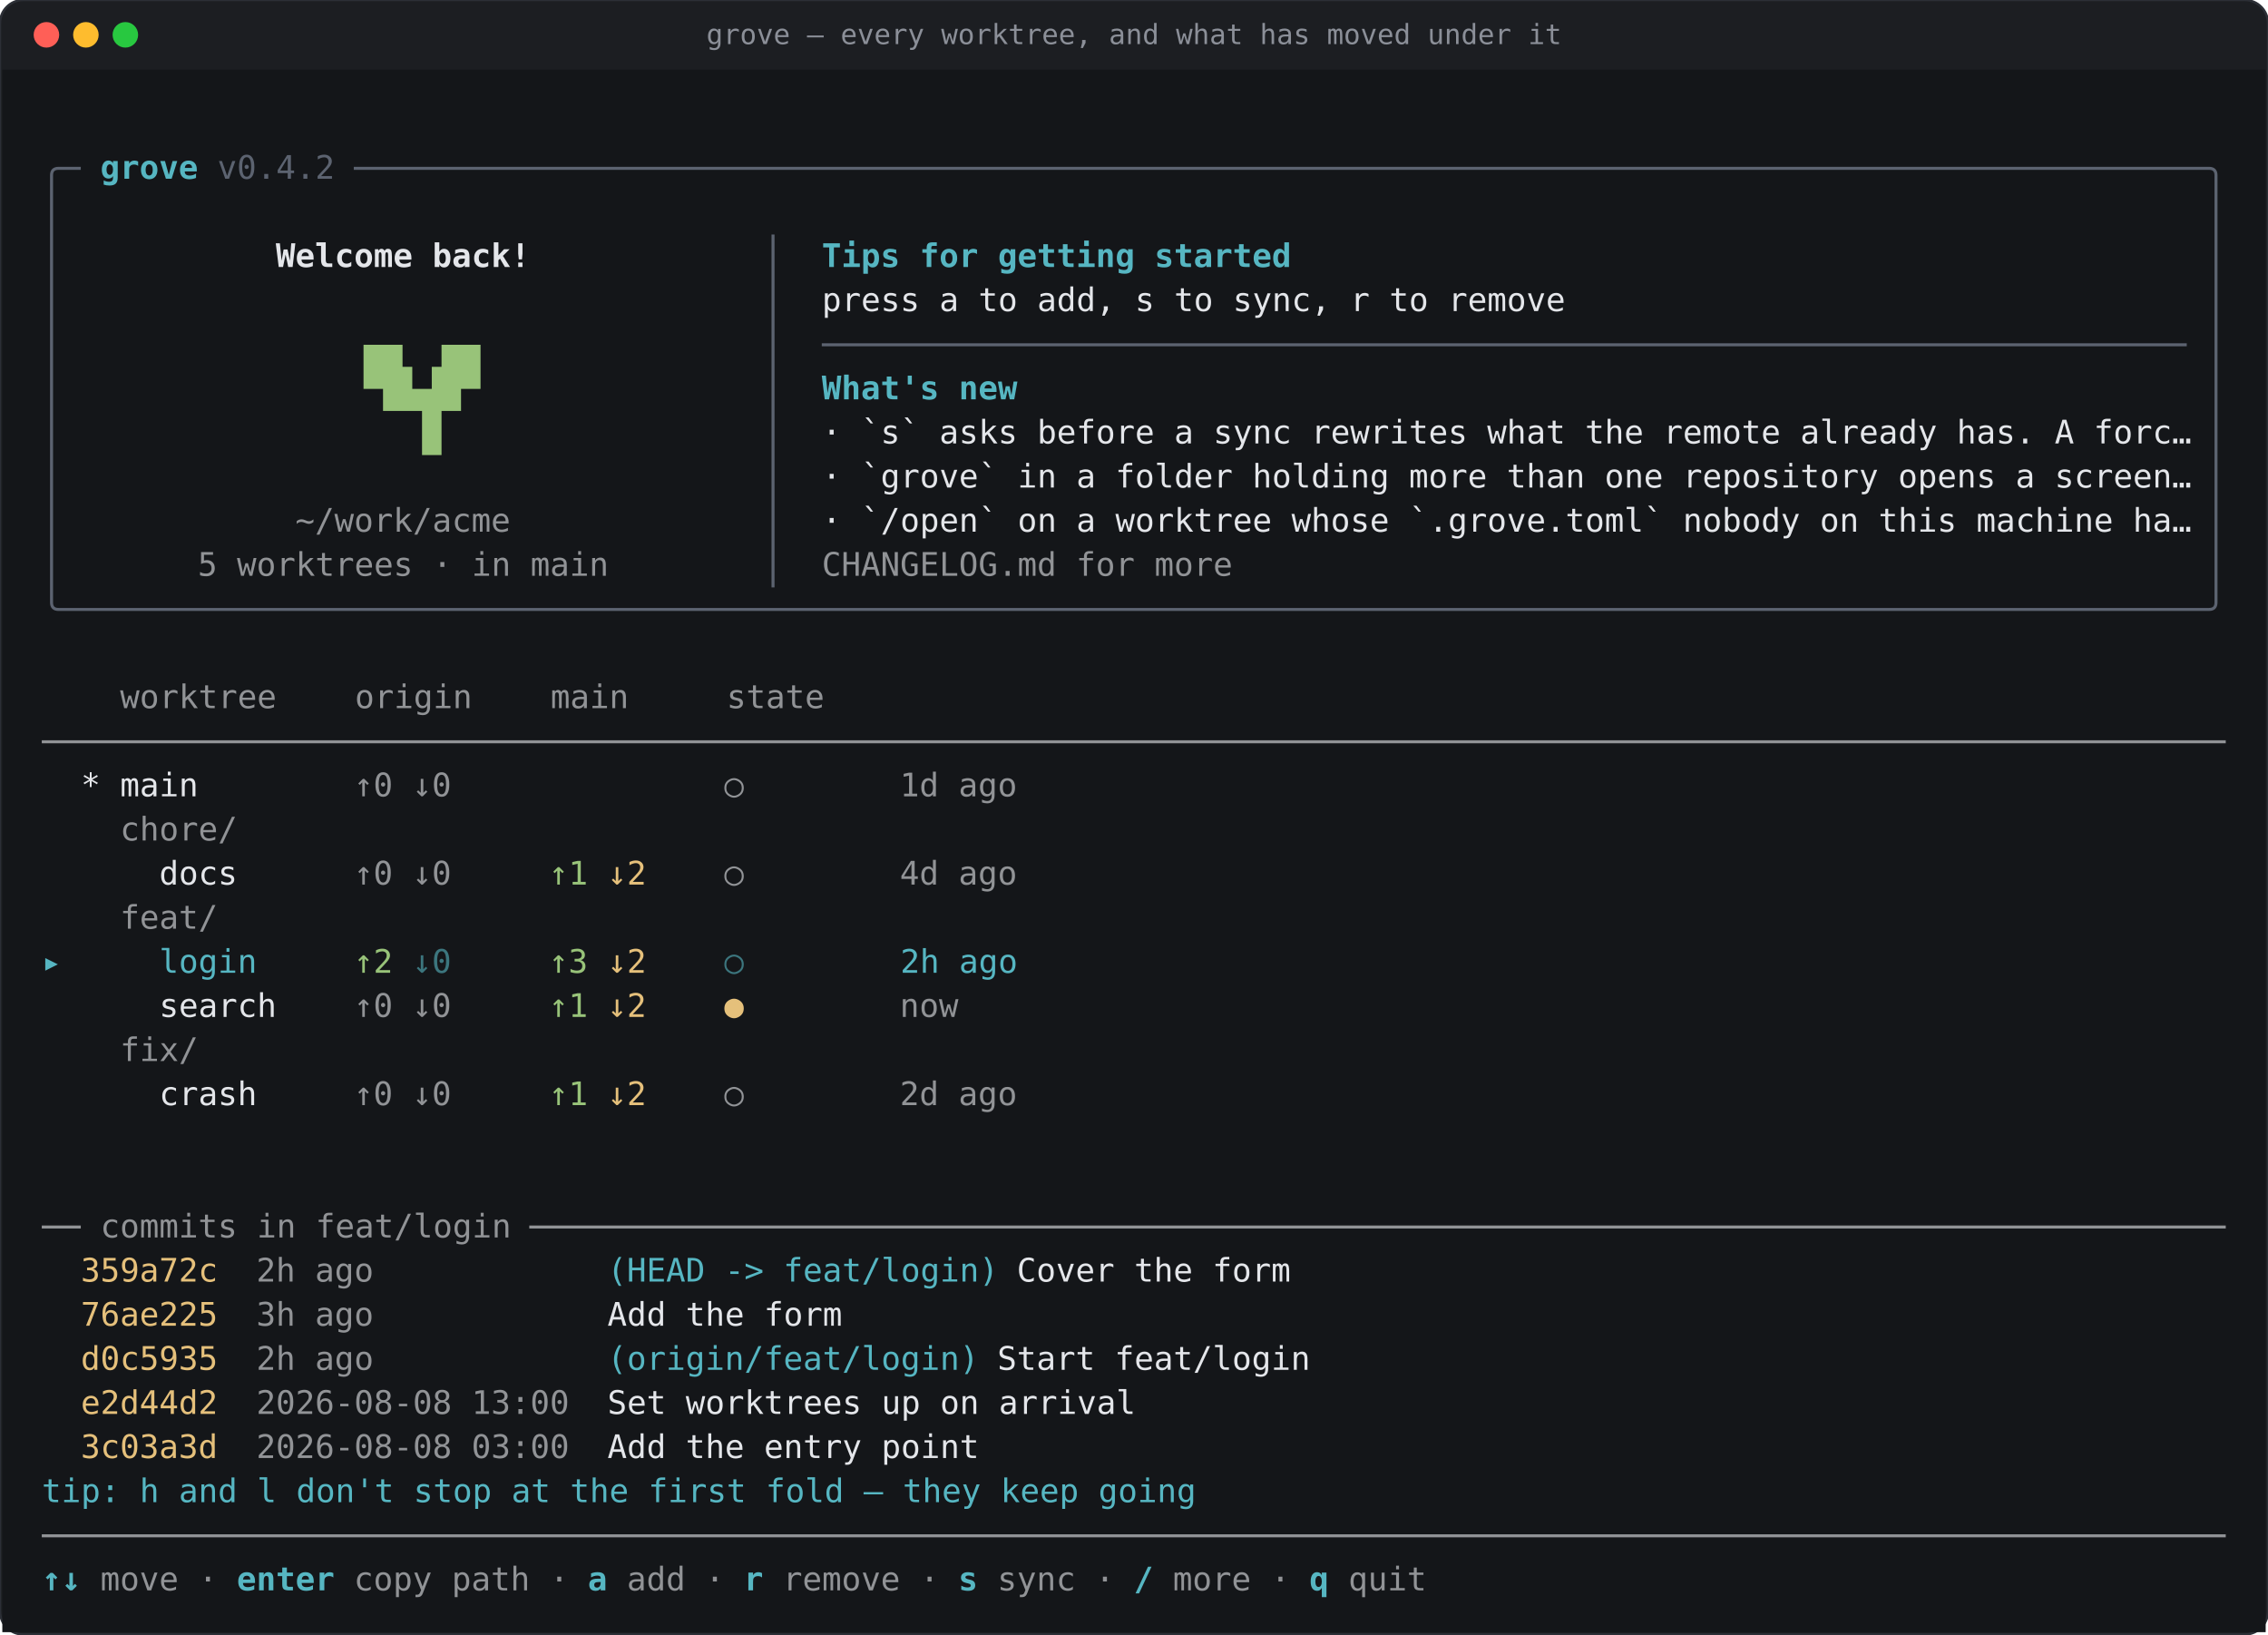
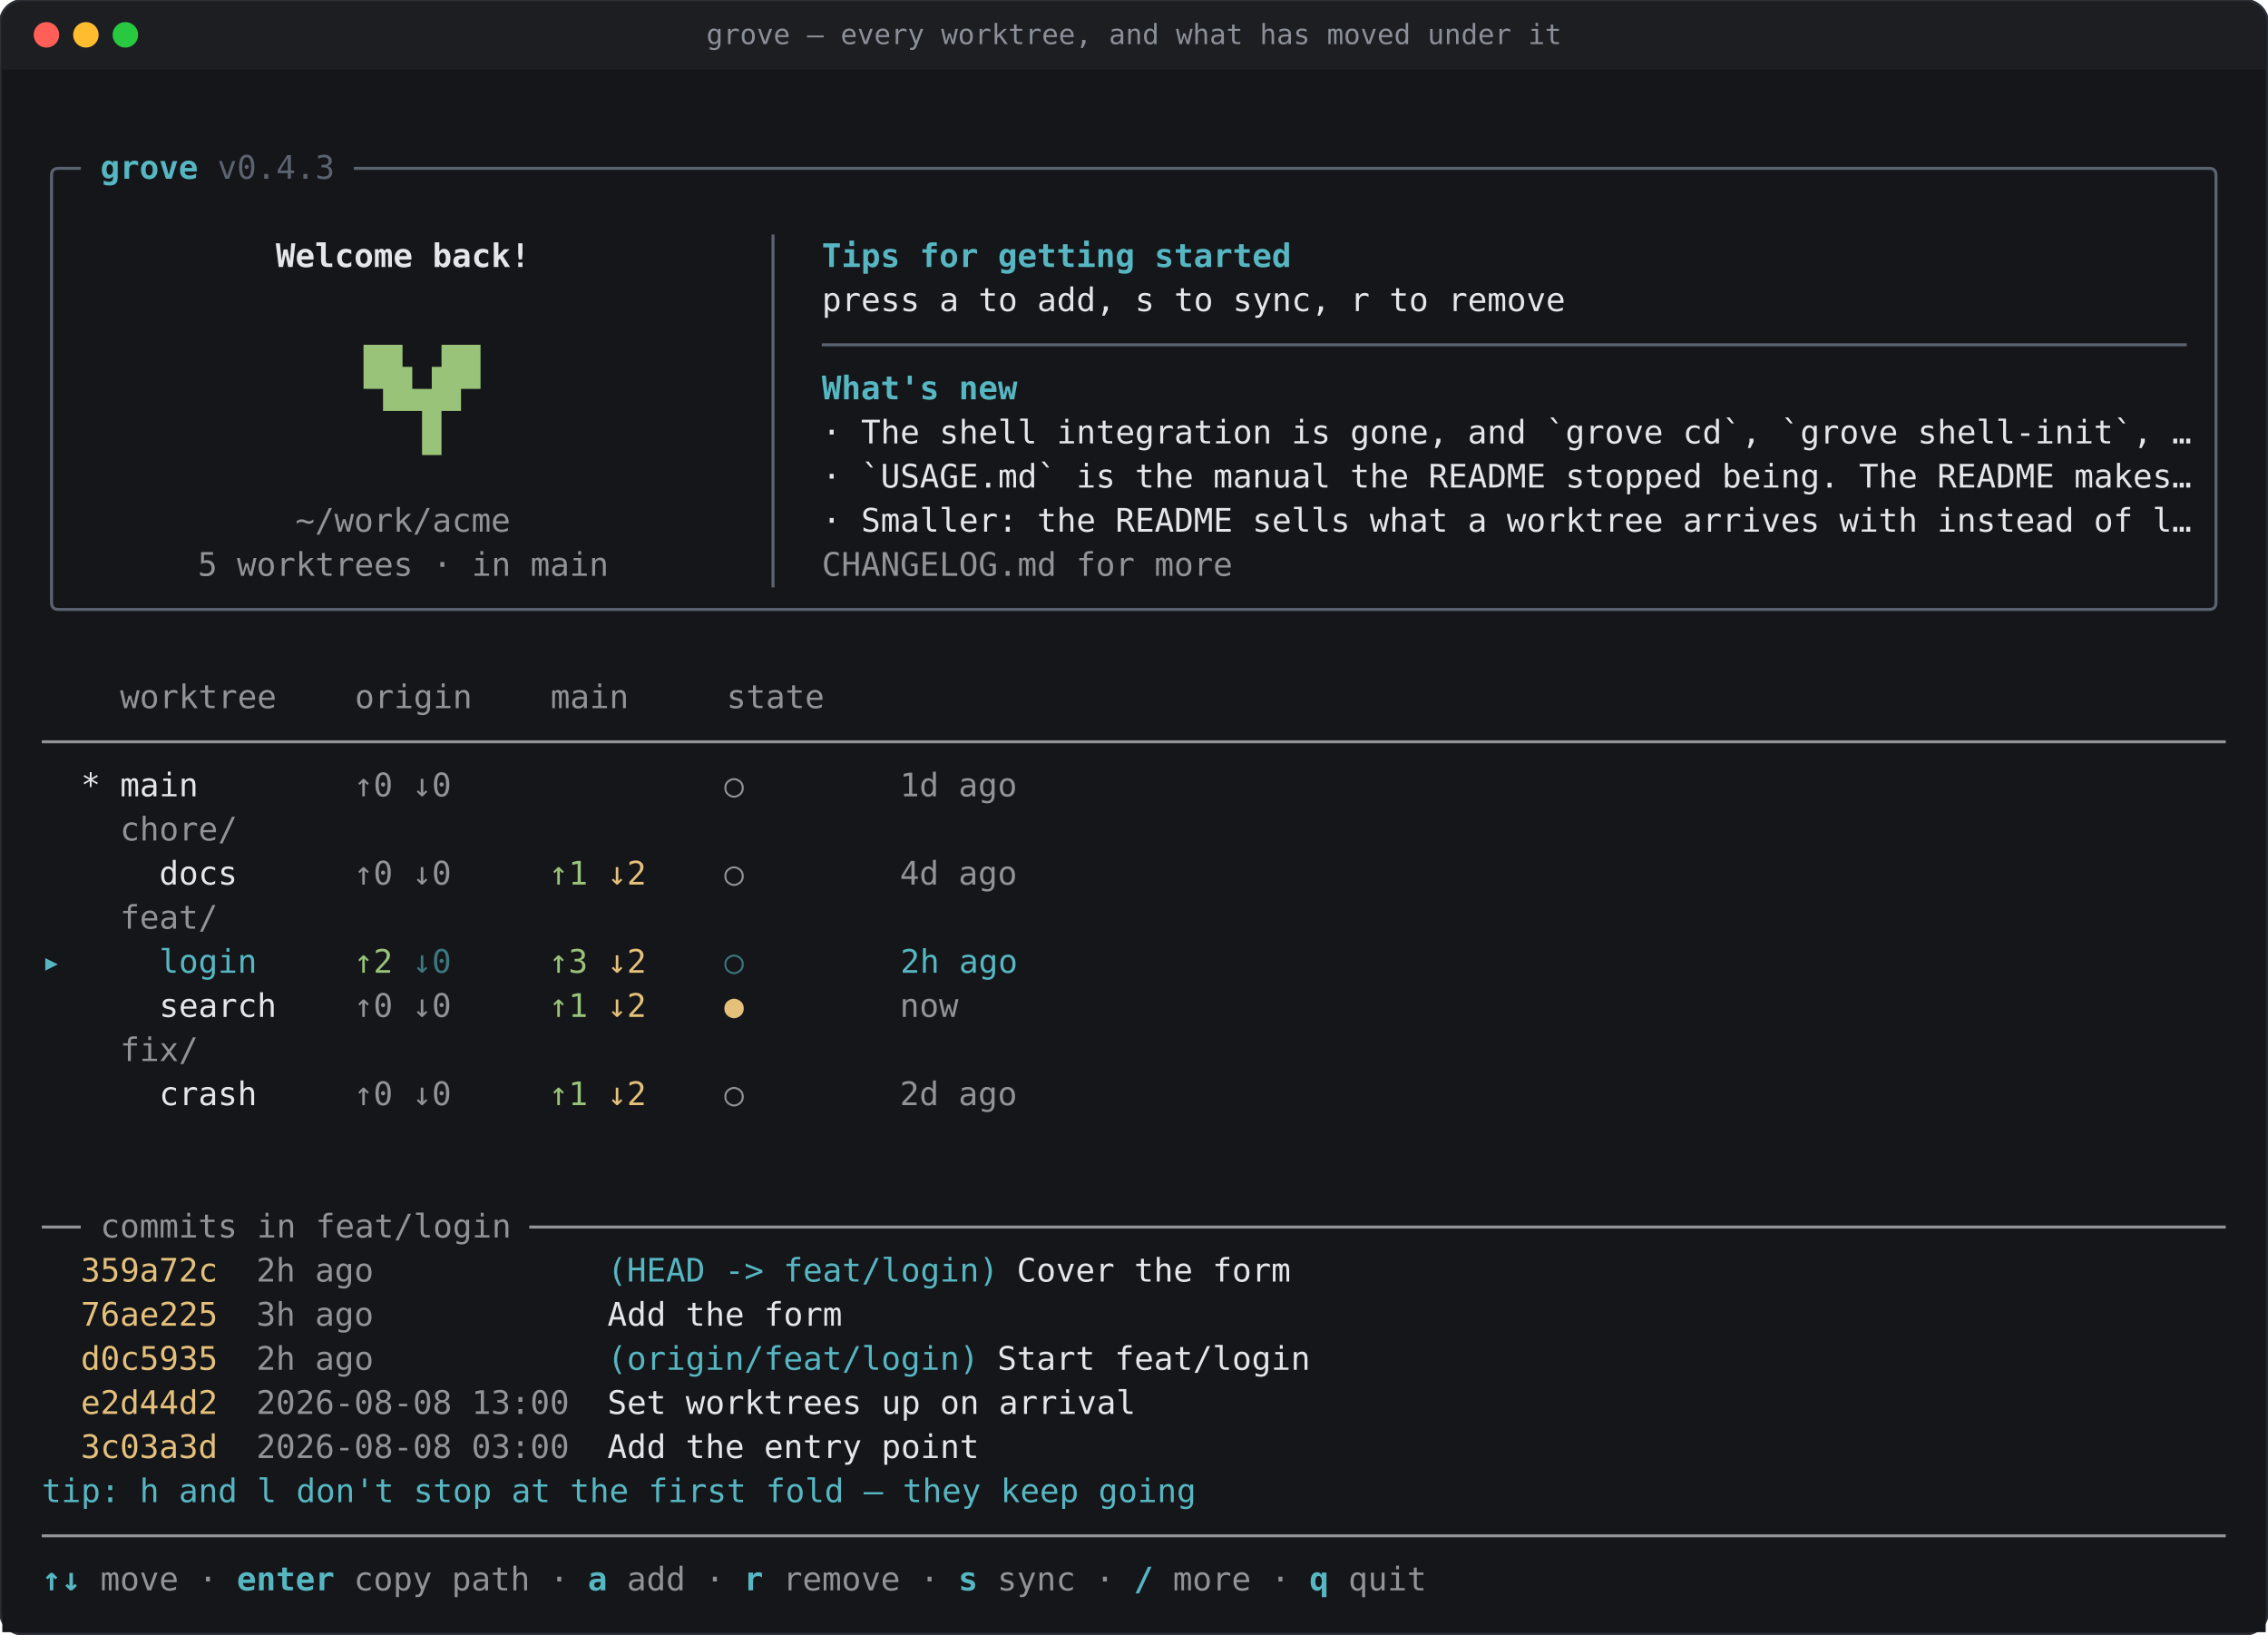
<svg xmlns="http://www.w3.org/2000/svg" width="977" height="704" viewBox="0 0 977 704" font-family="ui-monospace, SFMono-Regular, Menlo, Consolas, 'DejaVu Sans Mono', monospace" font-size="14">
  <rect width="977" height="704" rx="10" fill="#1c1e22" stroke="#2c2f36" />
  <rect x="1" y="30" width="975" height="673" fill="#141619" />
  <circle cx="20" cy="15" r="5.5" fill="#ff5f57" />
  <circle cx="37" cy="15" r="5.5" fill="#febc2e" />
  <circle cx="54" cy="15" r="5.5" fill="#28c840" />
  <text x="488.5" y="19" fill="#8b8f98" font-size="12" text-anchor="middle">grove — every worktree, and what has moved under it</text>
  <path fill="#98c379" opacity="1" d="M156.60 148.50h4.20v9.50h-4.20zM160.80 148.50h8.40v9.50h-8.40zM169.20 148.50h4.20v9.50h-4.20zM190.20 148.50h4.20v9.50h-4.20zM194.40 148.50h8.40v9.50h-8.40zM202.80 148.50h4.20v9.50h-4.20zM156.60 158.00h4.20v9.50h-4.20zM160.80 158.00h4.20v9.50h-4.20zM165.00 158.00h4.20v9.50h-4.20zM165.00 167.50h4.20v9.50h-4.20zM169.20 158.00h8.40v19.00h-8.40zM177.60 167.50h8.40v9.50h-8.40zM186.00 158.00h8.40v19.00h-8.40zM194.40 158.00h4.20v9.50h-4.20zM198.60 158.00h4.20v9.50h-4.20zM194.40 167.50h4.20v9.50h-4.20zM202.80 158.00h4.20v9.50h-4.20zM181.80 177.00h4.20v19.00h-4.20zM186.00 177.00h4.20v19.00h-4.20z" />
  <path fill="none" stroke="#5c6370" stroke-width="1.3" opacity="1" d="M22.20 82.00V75.50Q22.20 72.50 25.20 72.50H26.40M26.40 72.50H34.80M152.40 72.50H950.40M954.60 82.00V75.50Q954.60 72.50 951.60 72.50H950.40M22.20 82.00V101.00M954.60 82.00V101.00M22.20 101.00V120.00M333.00 101.00V120.00M954.60 101.00V120.00M22.20 120.00V139.00M333.00 120.00V139.00M954.60 120.00V139.00M22.20 139.00V158.00M333.00 139.00V158.00M354.00 148.50H942.00M954.60 139.00V158.00M22.20 158.00V177.00M333.00 158.00V177.00M954.60 158.00V177.00M22.20 177.00V196.00M333.00 177.00V196.00M954.60 177.00V196.00M22.20 196.00V215.00M333.00 196.00V215.00M954.60 196.00V215.00M22.20 215.00V234.00M333.00 215.00V234.00M954.60 215.00V234.00M22.20 234.00V253.00M333.00 234.00V253.00M954.60 234.00V253.00M22.20 253.00V259.50Q22.20 262.50 25.20 262.50H26.40M26.40 262.50H950.40M954.60 253.00V259.50Q954.60 262.50 951.60 262.50H950.40" />
  <path fill="none" stroke="#e4e6ea" stroke-width="1.3" opacity="0.6" d="M18.00 319.50H958.80M18.00 528.50H34.80M228.00 528.50H958.80M18.00 661.50H958.80" />
  <text x="43.2" y="77.0" fill="#56b6c2" font-weight="600" textLength="42.0" lengthAdjust="spacingAndGlyphs" xml:space="preserve">grove</text>
-   <text x="85.2" y="77.0" fill="#5c6370" textLength="67.2" lengthAdjust="spacingAndGlyphs" xml:space="preserve"> v0.4.2 </text>
+   <text x="85.2" y="77.0" fill="#5c6370" textLength="67.2" lengthAdjust="spacingAndGlyphs" xml:space="preserve"> v0.4.3 </text>
  <text x="118.8" y="115.0" fill="#e4e6ea" font-weight="600" textLength="109.2" lengthAdjust="spacingAndGlyphs" xml:space="preserve">Welcome back!</text>
  <text x="354.0" y="115.0" fill="#56b6c2" font-weight="600" textLength="201.6" lengthAdjust="spacingAndGlyphs" xml:space="preserve">Tips for getting started</text>
  <text x="337.2" y="134.0" fill="#e4e6ea" textLength="613.2" lengthAdjust="spacingAndGlyphs" xml:space="preserve">  press a to add, s to sync, r to remove                                 </text>
  <text x="354.0" y="172.0" fill="#56b6c2" font-weight="600" textLength="84.0" lengthAdjust="spacingAndGlyphs" xml:space="preserve">What's new</text>
-   <text x="337.2" y="191.0" fill="#e4e6ea" textLength="613.2" lengthAdjust="spacingAndGlyphs" xml:space="preserve">  · `s` asks before a sync rewrites what the remote already has. A forc… </text>
-   <text x="337.2" y="210.0" fill="#e4e6ea" textLength="613.2" lengthAdjust="spacingAndGlyphs" xml:space="preserve">  · `grove` in a folder holding more than one repository opens a screen… </text>
+   <text x="337.2" y="191.0" fill="#e4e6ea" textLength="613.2" lengthAdjust="spacingAndGlyphs" xml:space="preserve">  · The shell integration is gone, and `grove cd`, `grove shell-init`, … </text>
+   <text x="337.2" y="210.0" fill="#e4e6ea" textLength="613.2" lengthAdjust="spacingAndGlyphs" xml:space="preserve">  · `USAGE.md` is the manual the README stopped being. The README makes… </text>
  <text x="127.2" y="229.0" fill="#e4e6ea" opacity="0.6" textLength="92.4" lengthAdjust="spacingAndGlyphs" xml:space="preserve">~/work/acme</text>
-   <text x="337.2" y="229.0" fill="#e4e6ea" textLength="613.2" lengthAdjust="spacingAndGlyphs" xml:space="preserve">  · `/open` on a worktree whose `.grove.toml` nobody on this machine ha… </text>
+   <text x="337.2" y="229.0" fill="#e4e6ea" textLength="613.2" lengthAdjust="spacingAndGlyphs" xml:space="preserve">  · Smaller: the README sells what a worktree arrives with instead of l… </text>
  <text x="85.2" y="248.0" fill="#e4e6ea" opacity="0.6" textLength="176.4" lengthAdjust="spacingAndGlyphs" xml:space="preserve">5 worktrees · in main</text>
  <text x="354.0" y="248.0" fill="#e4e6ea" opacity="0.6" textLength="176.4" lengthAdjust="spacingAndGlyphs" xml:space="preserve">CHANGELOG.md for more</text>
  <text x="18.0" y="305.0" fill="#e4e6ea" opacity="0.6" textLength="336.0" lengthAdjust="spacingAndGlyphs" xml:space="preserve">    worktree    origin    main     state</text>
  <text x="18.0" y="343.0" fill="#e4e6ea" textLength="134.4" lengthAdjust="spacingAndGlyphs" xml:space="preserve">  * main        </text>
  <text x="152.4" y="343.0" fill="#e4e6ea" opacity="0.6" textLength="16.8" lengthAdjust="spacingAndGlyphs" xml:space="preserve">↑0</text>
  <text x="177.6" y="343.0" fill="#e4e6ea" opacity="0.6" textLength="16.8" lengthAdjust="spacingAndGlyphs" xml:space="preserve">↓0</text>
  <text x="312.0" y="343.0" fill="#e4e6ea" opacity="0.6" textLength="8.4" lengthAdjust="spacingAndGlyphs" xml:space="preserve">○</text>
  <text x="387.6" y="343.0" fill="#e4e6ea" opacity="0.6" textLength="50.4" lengthAdjust="spacingAndGlyphs" xml:space="preserve">1d ago</text>
  <text x="18.0" y="362.0" fill="#e4e6ea" opacity="0.6" textLength="84.0" lengthAdjust="spacingAndGlyphs" xml:space="preserve">    chore/</text>
  <text x="18.0" y="381.0" fill="#e4e6ea" textLength="134.4" lengthAdjust="spacingAndGlyphs" xml:space="preserve">      docs      </text>
  <text x="152.4" y="381.0" fill="#e4e6ea" opacity="0.6" textLength="16.8" lengthAdjust="spacingAndGlyphs" xml:space="preserve">↑0</text>
  <text x="177.6" y="381.0" fill="#e4e6ea" opacity="0.6" textLength="16.8" lengthAdjust="spacingAndGlyphs" xml:space="preserve">↓0</text>
  <text x="236.4" y="381.0" fill="#98c379" textLength="16.8" lengthAdjust="spacingAndGlyphs" xml:space="preserve">↑1</text>
  <text x="261.6" y="381.0" fill="#e5c07b" textLength="16.8" lengthAdjust="spacingAndGlyphs" xml:space="preserve">↓2</text>
  <text x="312.0" y="381.0" fill="#e4e6ea" opacity="0.6" textLength="8.4" lengthAdjust="spacingAndGlyphs" xml:space="preserve">○</text>
  <text x="387.6" y="381.0" fill="#e4e6ea" opacity="0.6" textLength="50.4" lengthAdjust="spacingAndGlyphs" xml:space="preserve">4d ago</text>
  <text x="18.0" y="400.0" fill="#e4e6ea" opacity="0.6" textLength="75.6" lengthAdjust="spacingAndGlyphs" xml:space="preserve">    feat/</text>
  <text x="18.0" y="419.0" fill="#56b6c2" textLength="134.4" lengthAdjust="spacingAndGlyphs" xml:space="preserve">▸     login     </text>
  <text x="152.4" y="419.0" fill="#98c379" textLength="16.8" lengthAdjust="spacingAndGlyphs" xml:space="preserve">↑2</text>
  <text x="177.6" y="419.0" fill="#56b6c2" opacity="0.6" textLength="16.8" lengthAdjust="spacingAndGlyphs" xml:space="preserve">↓0</text>
  <text x="236.4" y="419.0" fill="#98c379" textLength="16.8" lengthAdjust="spacingAndGlyphs" xml:space="preserve">↑3</text>
  <text x="261.6" y="419.0" fill="#e5c07b" textLength="16.8" lengthAdjust="spacingAndGlyphs" xml:space="preserve">↓2</text>
  <text x="312.0" y="419.0" fill="#56b6c2" opacity="0.6" textLength="8.4" lengthAdjust="spacingAndGlyphs" xml:space="preserve">○</text>
  <text x="320.4" y="419.0" fill="#56b6c2" textLength="117.6" lengthAdjust="spacingAndGlyphs" xml:space="preserve">        2h ago</text>
  <text x="18.0" y="438.0" fill="#e4e6ea" textLength="134.4" lengthAdjust="spacingAndGlyphs" xml:space="preserve">      search    </text>
  <text x="152.4" y="438.0" fill="#e4e6ea" opacity="0.6" textLength="16.8" lengthAdjust="spacingAndGlyphs" xml:space="preserve">↑0</text>
  <text x="177.6" y="438.0" fill="#e4e6ea" opacity="0.6" textLength="16.8" lengthAdjust="spacingAndGlyphs" xml:space="preserve">↓0</text>
  <text x="236.4" y="438.0" fill="#98c379" textLength="16.8" lengthAdjust="spacingAndGlyphs" xml:space="preserve">↑1</text>
  <text x="261.6" y="438.0" fill="#e5c07b" textLength="16.8" lengthAdjust="spacingAndGlyphs" xml:space="preserve">↓2</text>
  <text x="312.0" y="438.0" fill="#e5c07b" textLength="8.4" lengthAdjust="spacingAndGlyphs" xml:space="preserve">●</text>
  <text x="387.6" y="438.0" fill="#e4e6ea" opacity="0.6" textLength="50.4" lengthAdjust="spacingAndGlyphs" xml:space="preserve">now   </text>
  <text x="18.0" y="457.0" fill="#e4e6ea" opacity="0.6" textLength="67.2" lengthAdjust="spacingAndGlyphs" xml:space="preserve">    fix/</text>
  <text x="18.0" y="476.0" fill="#e4e6ea" textLength="134.4" lengthAdjust="spacingAndGlyphs" xml:space="preserve">      crash     </text>
  <text x="152.4" y="476.0" fill="#e4e6ea" opacity="0.6" textLength="16.8" lengthAdjust="spacingAndGlyphs" xml:space="preserve">↑0</text>
  <text x="177.6" y="476.0" fill="#e4e6ea" opacity="0.6" textLength="16.8" lengthAdjust="spacingAndGlyphs" xml:space="preserve">↓0</text>
  <text x="236.4" y="476.0" fill="#98c379" textLength="16.8" lengthAdjust="spacingAndGlyphs" xml:space="preserve">↑1</text>
  <text x="261.6" y="476.0" fill="#e5c07b" textLength="16.8" lengthAdjust="spacingAndGlyphs" xml:space="preserve">↓2</text>
  <text x="312.0" y="476.0" fill="#e4e6ea" opacity="0.6" textLength="8.4" lengthAdjust="spacingAndGlyphs" xml:space="preserve">○</text>
  <text x="387.6" y="476.0" fill="#e4e6ea" opacity="0.6" textLength="50.4" lengthAdjust="spacingAndGlyphs" xml:space="preserve">2d ago</text>
  <text x="34.8" y="533.0" fill="#e4e6ea" opacity="0.6" textLength="193.2" lengthAdjust="spacingAndGlyphs" xml:space="preserve"> commits in feat/login </text>
  <text x="34.8" y="552.0" fill="#e5c07b" textLength="58.8" lengthAdjust="spacingAndGlyphs" xml:space="preserve">359a72c</text>
  <text x="110.4" y="552.0" fill="#e4e6ea" opacity="0.6" textLength="134.4" lengthAdjust="spacingAndGlyphs" xml:space="preserve">2h ago          </text>
  <text x="261.6" y="552.0" fill="#56b6c2" textLength="176.4" lengthAdjust="spacingAndGlyphs" xml:space="preserve">(HEAD -&gt; feat/login) </text>
  <text x="438.0" y="552.0" fill="#e4e6ea" textLength="117.6" lengthAdjust="spacingAndGlyphs" xml:space="preserve">Cover the form</text>
  <text x="34.8" y="571.0" fill="#e5c07b" textLength="58.8" lengthAdjust="spacingAndGlyphs" xml:space="preserve">76ae225</text>
  <text x="110.4" y="571.0" fill="#e4e6ea" opacity="0.6" textLength="134.4" lengthAdjust="spacingAndGlyphs" xml:space="preserve">3h ago          </text>
  <text x="244.8" y="571.0" fill="#e4e6ea" textLength="117.6" lengthAdjust="spacingAndGlyphs" xml:space="preserve">  Add the form</text>
  <text x="34.8" y="590.0" fill="#e5c07b" textLength="58.8" lengthAdjust="spacingAndGlyphs" xml:space="preserve">d0c5935</text>
  <text x="110.4" y="590.0" fill="#e4e6ea" opacity="0.6" textLength="134.4" lengthAdjust="spacingAndGlyphs" xml:space="preserve">2h ago          </text>
  <text x="261.6" y="590.0" fill="#56b6c2" textLength="168.0" lengthAdjust="spacingAndGlyphs" xml:space="preserve">(origin/feat/login) </text>
  <text x="429.6" y="590.0" fill="#e4e6ea" textLength="134.4" lengthAdjust="spacingAndGlyphs" xml:space="preserve">Start feat/login</text>
  <text x="34.8" y="609.0" fill="#e5c07b" textLength="58.8" lengthAdjust="spacingAndGlyphs" xml:space="preserve">e2d44d2</text>
  <text x="110.4" y="609.0" fill="#e4e6ea" opacity="0.6" textLength="134.4" lengthAdjust="spacingAndGlyphs" xml:space="preserve">2026-08-08 13:00</text>
  <text x="244.8" y="609.0" fill="#e4e6ea" textLength="243.6" lengthAdjust="spacingAndGlyphs" xml:space="preserve">  Set worktrees up on arrival</text>
  <text x="34.8" y="628.0" fill="#e5c07b" textLength="58.8" lengthAdjust="spacingAndGlyphs" xml:space="preserve">3c03a3d</text>
  <text x="110.4" y="628.0" fill="#e4e6ea" opacity="0.6" textLength="134.4" lengthAdjust="spacingAndGlyphs" xml:space="preserve">2026-08-08 03:00</text>
  <text x="244.8" y="628.0" fill="#e4e6ea" textLength="176.4" lengthAdjust="spacingAndGlyphs" xml:space="preserve">  Add the entry point</text>
  <text x="18.0" y="647.0" fill="#56b6c2" textLength="495.6" lengthAdjust="spacingAndGlyphs" xml:space="preserve">tip: h and l don't stop at the first fold — they keep going</text>
  <text x="18.0" y="685.0" fill="#56b6c2" font-weight="600" textLength="16.8" lengthAdjust="spacingAndGlyphs" xml:space="preserve">↑↓</text>
  <text x="34.8" y="685.0" fill="#e4e6ea" opacity="0.6" textLength="67.2" lengthAdjust="spacingAndGlyphs" xml:space="preserve"> move · </text>
  <text x="102.0" y="685.0" fill="#56b6c2" font-weight="600" textLength="42.0" lengthAdjust="spacingAndGlyphs" xml:space="preserve">enter</text>
  <text x="144.0" y="685.0" fill="#e4e6ea" opacity="0.6" textLength="109.2" lengthAdjust="spacingAndGlyphs" xml:space="preserve"> copy path · </text>
  <text x="253.2" y="685.0" fill="#56b6c2" font-weight="600" textLength="8.4" lengthAdjust="spacingAndGlyphs" xml:space="preserve">a</text>
  <text x="261.6" y="685.0" fill="#e4e6ea" opacity="0.6" textLength="58.8" lengthAdjust="spacingAndGlyphs" xml:space="preserve"> add · </text>
  <text x="320.4" y="685.0" fill="#56b6c2" font-weight="600" textLength="8.4" lengthAdjust="spacingAndGlyphs" xml:space="preserve">r</text>
  <text x="328.8" y="685.0" fill="#e4e6ea" opacity="0.6" textLength="84.0" lengthAdjust="spacingAndGlyphs" xml:space="preserve"> remove · </text>
  <text x="412.8" y="685.0" fill="#56b6c2" font-weight="600" textLength="8.4" lengthAdjust="spacingAndGlyphs" xml:space="preserve">s</text>
  <text x="421.2" y="685.0" fill="#e4e6ea" opacity="0.6" textLength="67.2" lengthAdjust="spacingAndGlyphs" xml:space="preserve"> sync · </text>
  <text x="488.4" y="685.0" fill="#56b6c2" font-weight="600" textLength="8.4" lengthAdjust="spacingAndGlyphs" xml:space="preserve">/</text>
  <text x="496.8" y="685.0" fill="#e4e6ea" opacity="0.6" textLength="67.2" lengthAdjust="spacingAndGlyphs" xml:space="preserve"> more · </text>
  <text x="564.0" y="685.0" fill="#56b6c2" font-weight="600" textLength="8.4" lengthAdjust="spacingAndGlyphs" xml:space="preserve">q</text>
  <text x="572.4" y="685.0" fill="#e4e6ea" opacity="0.6" textLength="42.0" lengthAdjust="spacingAndGlyphs" xml:space="preserve"> quit</text>
</svg>
